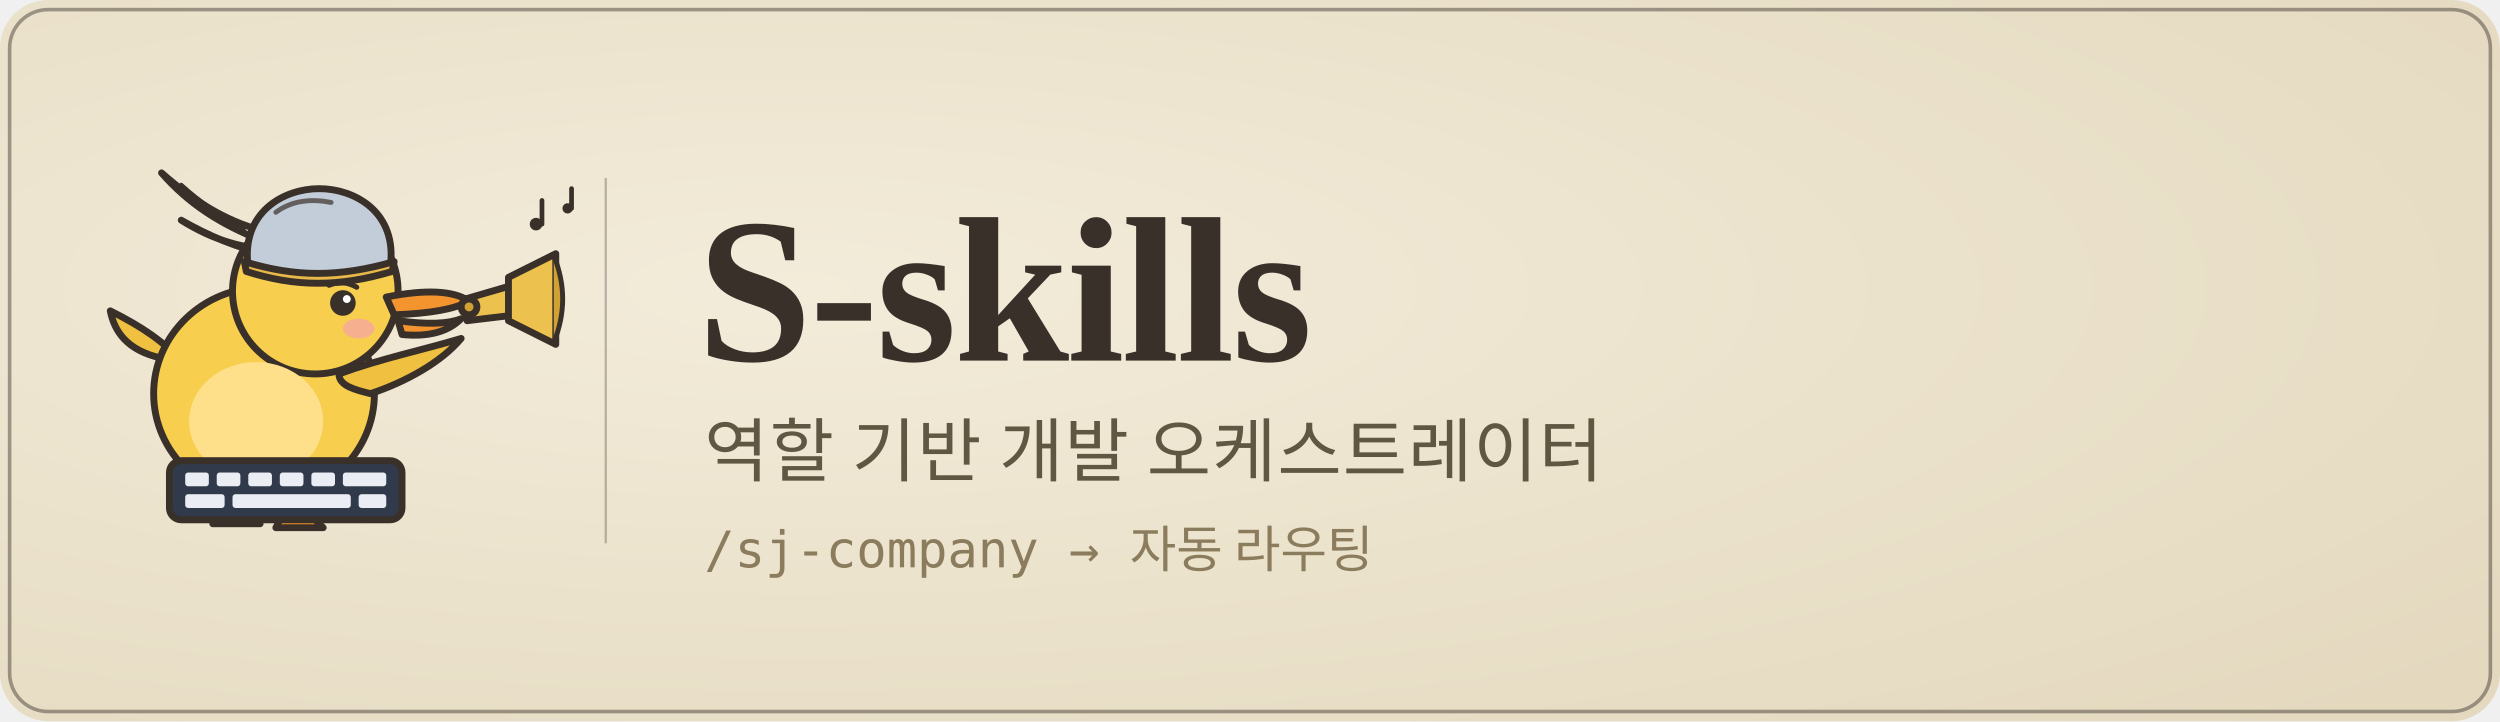
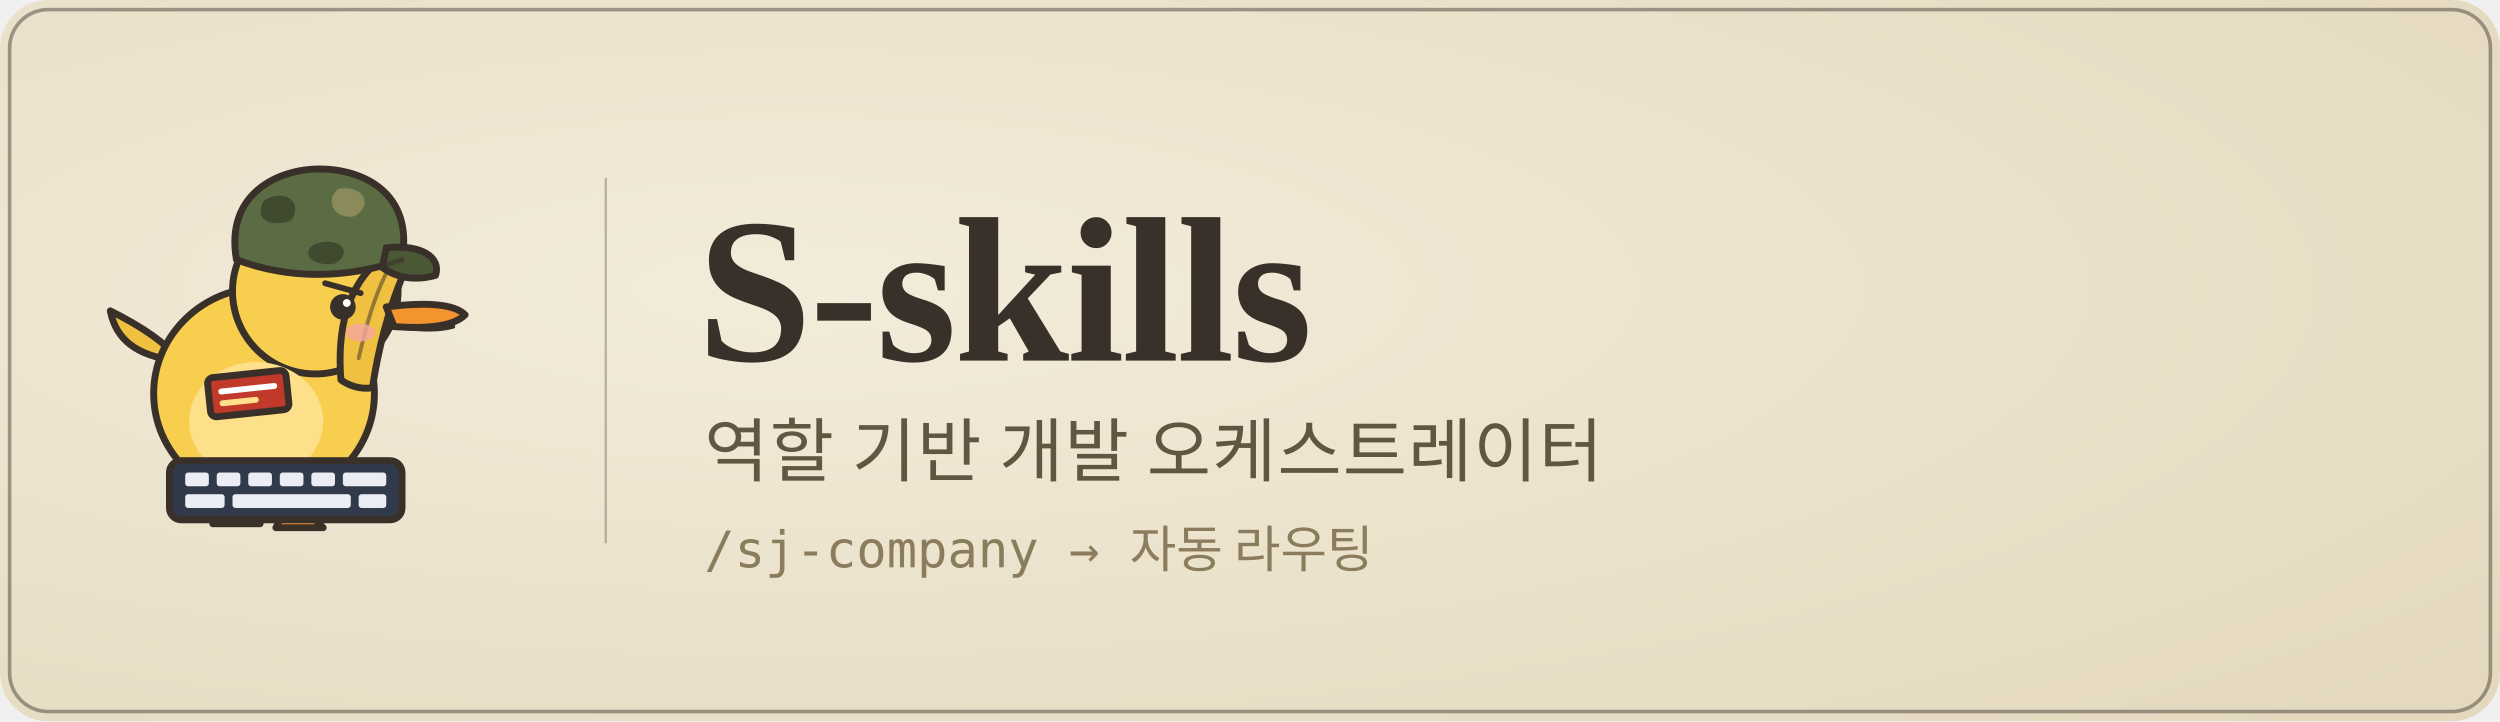
<svg xmlns="http://www.w3.org/2000/svg" width="1040" height="300" viewBox="0 0 1040 300" fill="none" role="img" aria-label="S-skills — 역할 기반 개발 오케스트레이터">
  <defs>
    <radialGradient id="paper" cx="0.32" cy="0.4" r="0.85">
      <stop offset="0" stop-color="#f3ecda" />
      <stop offset="1" stop-color="#e4d9bf" />
    </radialGradient>
  </defs>
  <rect x="0" y="0" width="1040" height="300" rx="20" fill="url(#paper)" />
  <rect x="4" y="4" width="1032" height="292" rx="16" fill="none" stroke="#3a302a" stroke-width="1.5" opacity="0.45" />
  <g transform="translate(18 26) scale(0.82)" stroke="#3a302a" stroke-width="3.5" stroke-linejoin="round" stroke-linecap="round">
-     <path d="M116 98 C 98 94 84 88 70 80 C 86 90 102 95 120 95 C 122 95 120 98 116 98 Z" fill="#efe7d0" />
-     <path d="M110 90 C 90 82 74 72 60 56 C 78 72 96 82 114 86 C 117 87 115 90 110 90 Z" fill="#fbf6e6" />
-     <path d="M102 84 C 90 78 80 71 70 62" stroke-width="2" fill="none" />
    <path d="M60 150 C 42 146 36 136 34 126 C 50 134 62 142 70 152 Z" fill="#f0c040" />
    <ellipse cx="112" cy="168" rx="56" ry="54" fill="#f7ce4d" />
    <circle cx="138" cy="116" r="42" fill="#f7ce4d" />
    <ellipse cx="108" cy="182" rx="34" ry="30" fill="#ffe08a" stroke="none" />
-     <path d="M150 158 C 172 150 192 146 212 140 C 202 152 184 162 166 168 C 158 166 150 164 150 158 Z" fill="#f0c040" />
-     <path d="M104 104 C 100 76 122 64 140 64 C 158 64 180 76 176 104 C 152 111 128 111 104 104 Z" fill="#c3cdd9" />
-     <path d="M102 101 C 128 109 150 109 178 101 L 177 106 C 150 114 128 114 103 106 Z" fill="#e8b84b" />
-     <path d="M118 76 C 126 70 136 69 146 71" stroke-width="2.5" fill="none" opacity="0.7" />
-     <path d="M145 113 Q 152 110 159 114" stroke-width="2.6" fill="none" />
-     <circle cx="152" cy="122" r="6.5" fill="#3a302a" stroke="none" />
-     <circle cx="154" cy="120" r="2" fill="#ffffff" stroke="none" />
-     <ellipse cx="160" cy="135" rx="8" ry="5" fill="#f6a8a0" stroke="none" opacity="0.8" />
-     <path d="M174 119 Q 204 113 216 121 Q 206 127 178 128 Z" fill="#f3942f" />
-     <path d="M180 131 Q 202 134 212 130 Q 202 140 182 138 Z" fill="#f3942f" />
-     <path d="M214 120 L 238 113 L 240 128 L 215 131 Z" fill="#ecc14e" />
-     <path d="M236 109 L 260 97 L 260 143 L 236 131 Z" fill="#ecc14e" />
-     <path d="M259 98 Q 268 120 259 142" fill="#cfa233" stroke-width="2.5" />
-     <circle cx="216" cy="124" r="4" fill="#cfa233" />
-     <g stroke-width="2.4">
-       <circle cx="250" cy="82" r="3.2" fill="#3a302a" stroke="none" />
-       <path d="M253 82 L 253 70" fill="none" />
-       <circle cx="266" cy="74" r="2.6" fill="#3a302a" stroke="none" />
-       <path d="M268 74 L 268 64" fill="none" />
+     <path d="M151 161 C 149 136 154 113 171 100 C 178 96 184 101 182 109 C 175 126 170 145 167 165 C 161 166 155 164 151 161 Z" fill="#f0c040" />
+     <path d="M160 150 C 164 133 168 118 175 105" stroke-width="2" fill="none" opacity="0.5" />
+     <path d="M98 100 C 92 66 120 54 140 54 C 162 54 188 66 182 100 C 154 110 124 110 98 100 Z" fill="#5b6b43" />
+     <path d="M174 94 C 192 92 202 99 199 108 C 188 111 179 109 172 104 Z" fill="#4a5836" />
+     <g stroke="none">
+       <path d="M112 70 C 122 64 132 70 126 80 C 116 84 106 80 112 70 Z" fill="#3f4a2e" />
+       <path d="M150 64 C 162 62 168 72 158 78 C 148 80 142 70 150 64 Z" fill="#8a8a5a" />
+       <path d="M138 92 C 150 88 158 96 148 102 C 136 104 130 96 138 92 Z" fill="#3f4a2e" />
+     </g>
+     <path d="M98 100 C 124 110 154 110 182 100" stroke-width="2.5" fill="none" opacity="0.6" />
+     <path d="M143 112 L 161 117" stroke-width="3" fill="none" />
+     <circle cx="152" cy="124" r="6.5" fill="#3a302a" stroke="none" />
+     <circle cx="154" cy="122" r="2" fill="#ffffff" stroke="none" />
+     <ellipse cx="161" cy="137" rx="7.5" ry="4.5" fill="#f6a8a0" stroke="none" opacity="0.8" />
+     <path d="M174 124 Q 206 120 214 128 Q 206 136 178 134 Z" fill="#f3942f" />
+     <path d="M178 134 Q 198 137 208 134" stroke-width="2" fill="none" />
+     <g transform="rotate(-6 104 168)">
+       <rect x="84" y="158" width="40" height="20" rx="3" fill="#c0392b" />
+       <rect x="89" y="164" width="30" height="3" rx="1.5" fill="#ffffff" stroke="none" />
+       <rect x="89" y="170" width="20" height="3" rx="1.5" fill="#ffe08a" stroke="none" />
    </g>
    <path d="M96 218 L 86 234 L 110 234 Z" fill="#f3942f" />
    <path d="M126 220 L 118 236 L 142 236 Z" fill="#f3942f" />
    <rect x="64" y="202" width="118" height="30" rx="6" fill="#313a4a" />
    <g fill="#eaeef4" stroke="none">
      <rect x="72" y="208" width="12" height="7" rx="1.5" />
      <rect x="88" y="208" width="12" height="7" rx="1.5" />
      <rect x="104" y="208" width="12" height="7" rx="1.5" />
      <rect x="120" y="208" width="12" height="7" rx="1.5" />
      <rect x="136" y="208" width="12" height="7" rx="1.5" />
      <rect x="152" y="208" width="22" height="7" rx="1.5" />
      <rect x="72" y="219" width="20" height="7" rx="1.5" />
      <rect x="96" y="219" width="60" height="7" rx="1.5" />
      <rect x="160" y="219" width="14" height="7" rx="1.5" />
    </g>
  </g>
  <line x1="252" y1="74" x2="252" y2="226" stroke="#3a302a" stroke-width="1" opacity="0.3" />
  <text x="290" y="150" font-family="Georgia, 'Times New Roman', 'Apple SD Gothic Neo', serif" font-size="86" font-weight="700" fill="#3a302a" letter-spacing="-1">S-skills</text>
  <text x="293" y="198" font-family="Georgia, 'Times New Roman', 'Apple SD Gothic Neo', serif" font-size="29" font-weight="400" fill="#5f5742" letter-spacing="0.5">역할 기반 개발 오케스트레이터</text>
  <text x="293" y="236" font-family="ui-monospace, SFMono-Regular, Menlo, Consolas, monospace" font-size="21" font-weight="500" fill="#8a7c5c">/sj-company → 자동 라우팅</text>
</svg>
